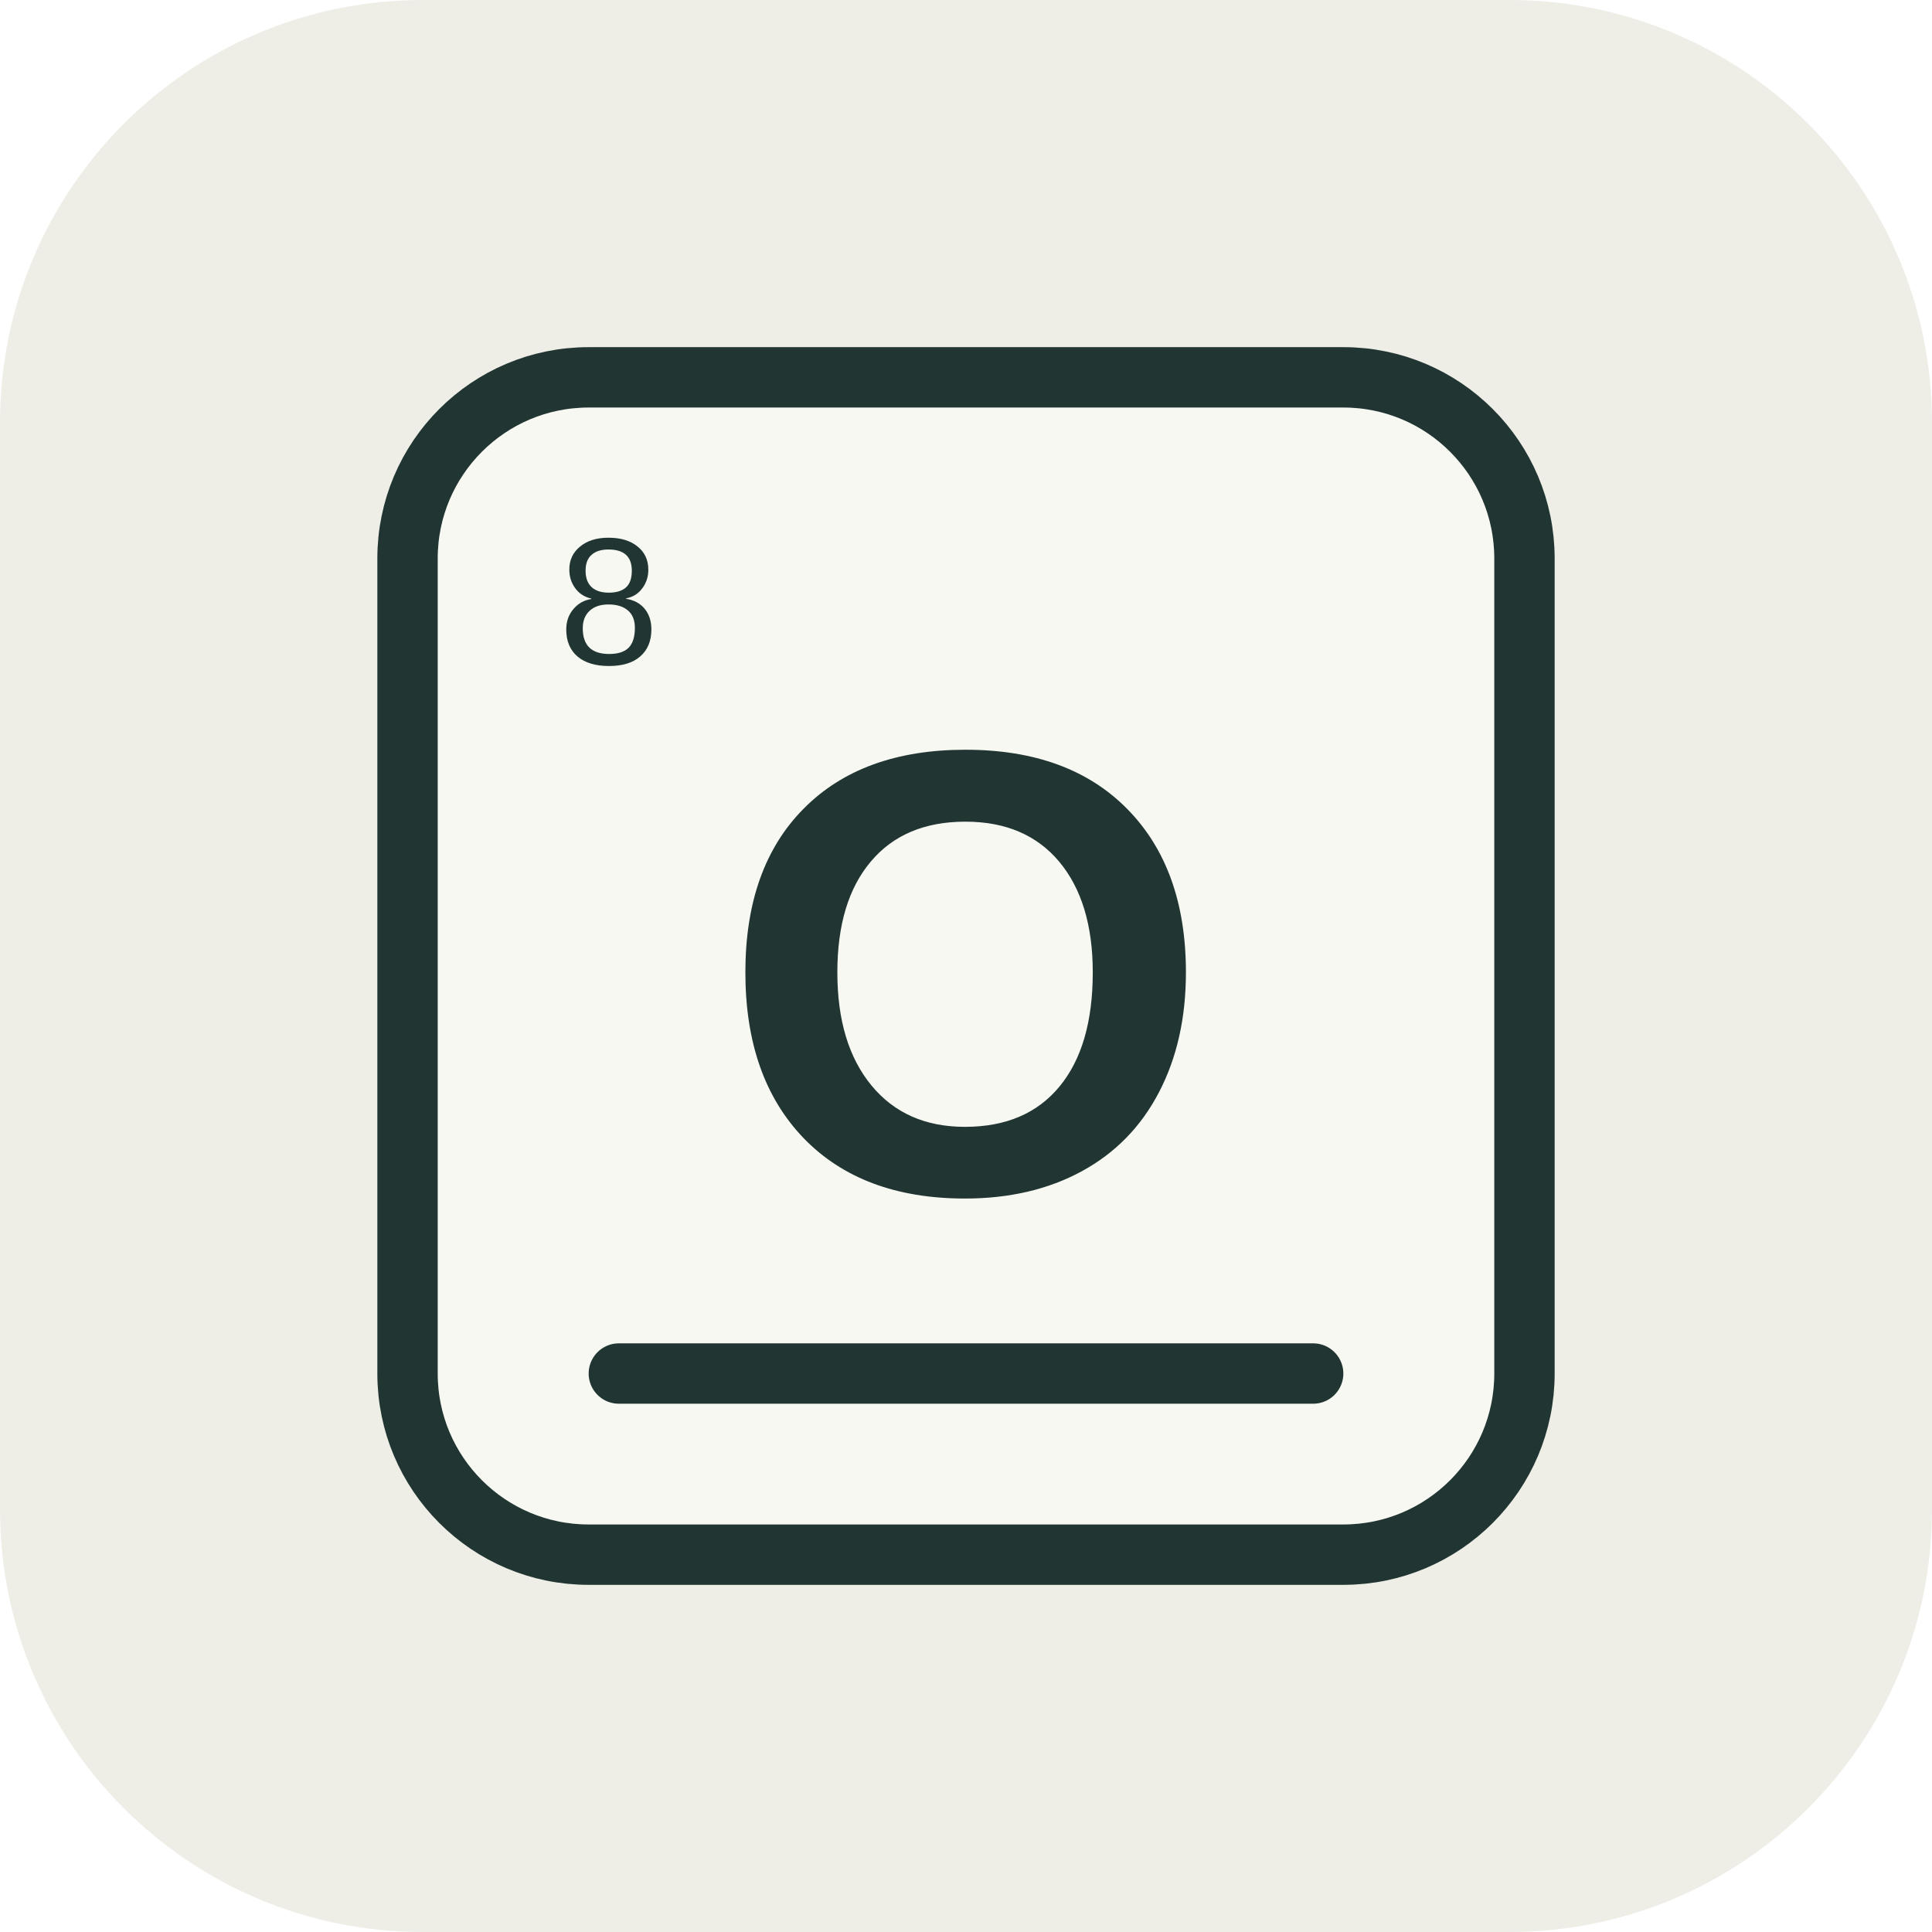
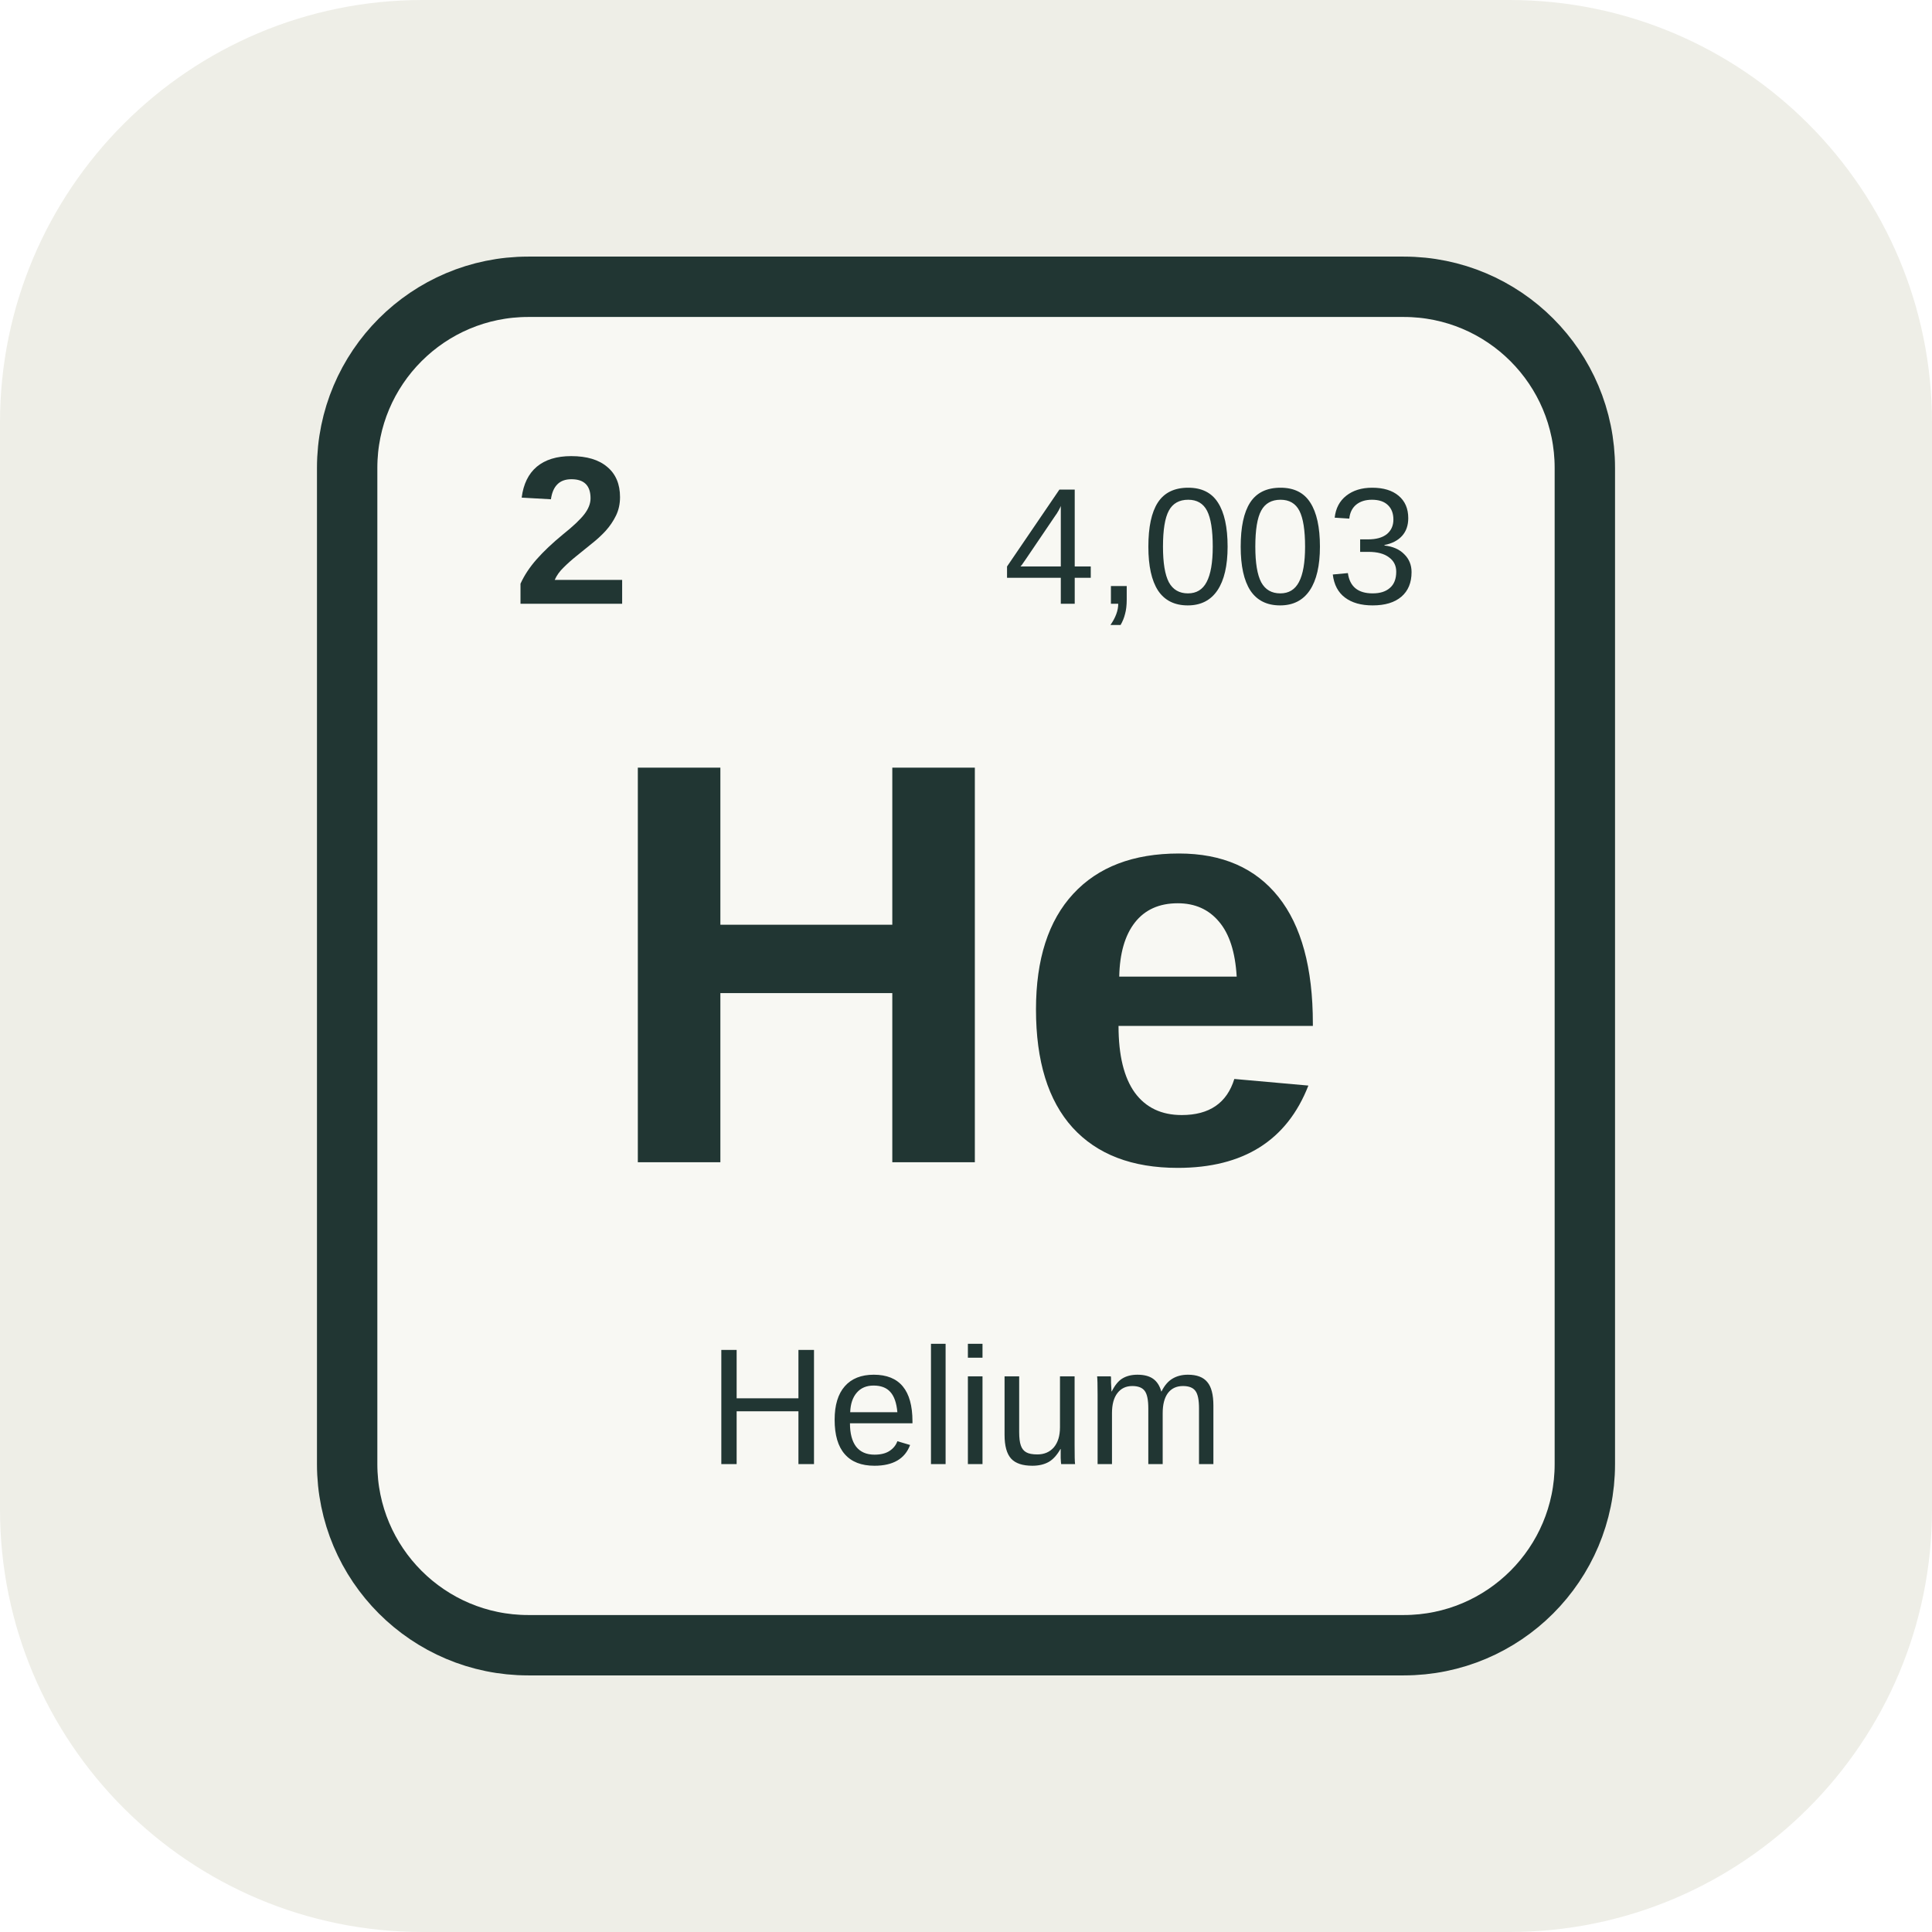
- <svg xmlns="http://www.w3.org/2000/svg" viewBox="0 0 128 128" role="img" aria-label="Periodensystem">
+ <svg xmlns="http://www.w3.org/2000/svg" viewBox="0 0 128 128" role="img" aria-label="Periodensystem – Helium">
  <rect width="128" height="128" rx="28" fill="#eeeee7" />
-   <rect x="27" y="25" width="74" height="78" rx="12" fill="#f8f8f3" stroke="#213633" stroke-width="4" />
-   <text x="37" y="44" fill="#213633" font-family="Arial, Helvetica, sans-serif" font-size="12">8</text>
-   <text x="64" y="79" fill="#213633" font-family="Arial, Helvetica, sans-serif" font-size="42" font-weight="700" text-anchor="middle">O</text>
-   <path d="M41 91h46" fill="none" stroke="#213633" stroke-width="4" stroke-linecap="round" />
+   <rect x="23" y="19" width="82" height="90" rx="12" fill="#f8f8f3" stroke="#213633" stroke-width="4" />
+   <text x="34" y="40" fill="#213633" font-family="Arial, Helvetica, sans-serif" font-size="14" font-weight="700">2</text>
+   <text x="94" y="40" fill="#213633" font-family="Arial, Helvetica, sans-serif" font-size="11" text-anchor="end">4,003</text>
+   <text x="64" y="77" fill="#213633" font-family="Arial, Helvetica, sans-serif" font-size="38" font-weight="700" text-anchor="middle">He</text>
+   <text x="64" y="97" fill="#213633" font-family="Arial, Helvetica, sans-serif" font-size="11" text-anchor="middle">Helium</text>
</svg>
